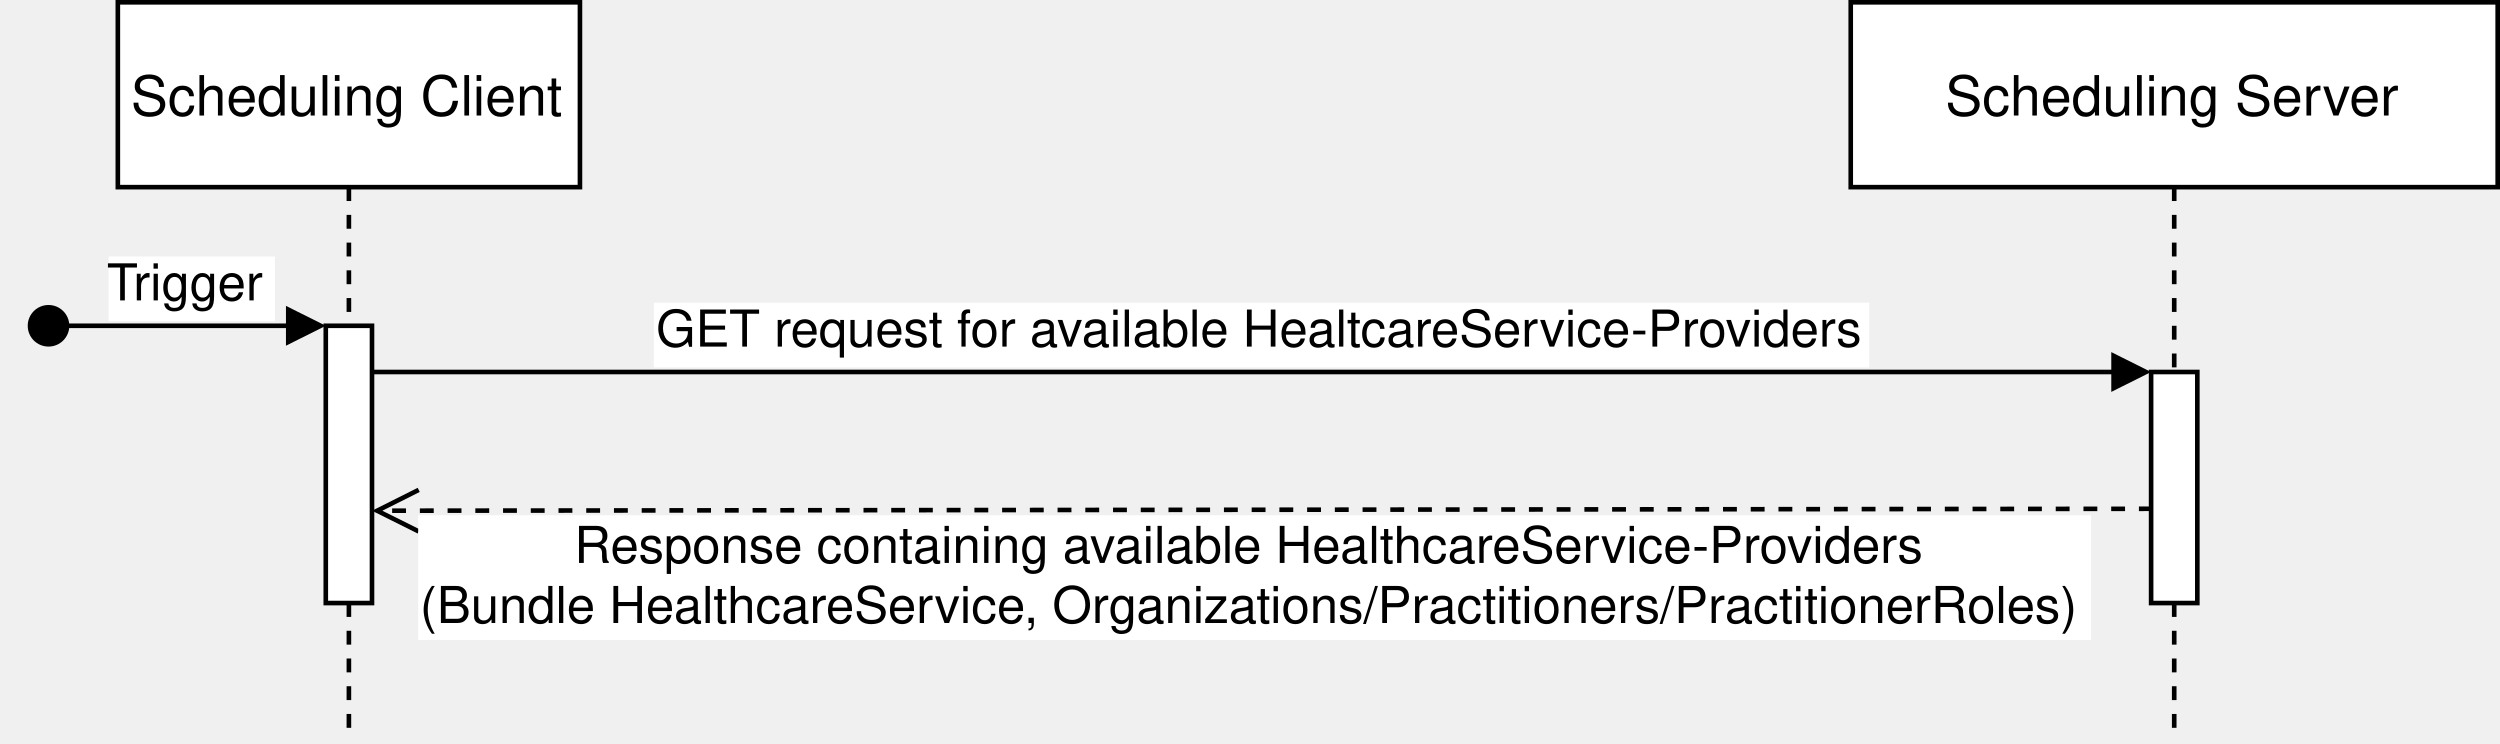
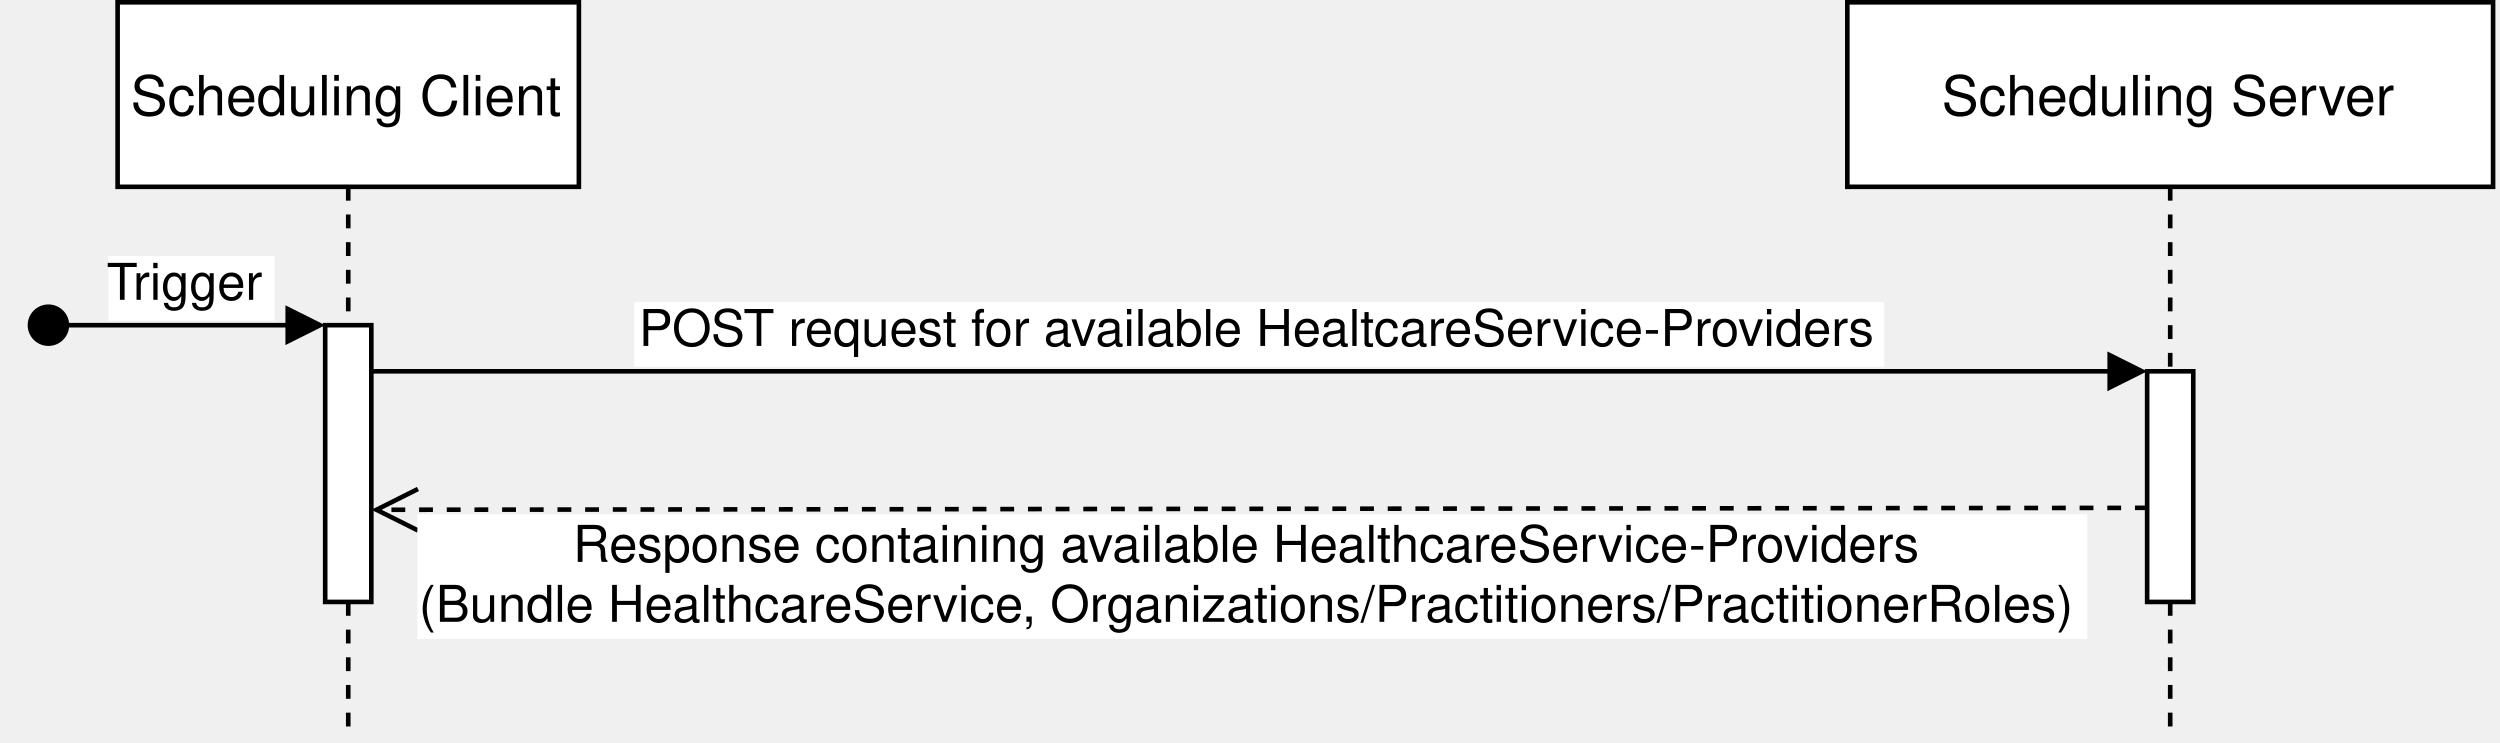
- <svg xmlns="http://www.w3.org/2000/svg" style="background: transparent; background-color: transparent;" version="1.1" width="541px" height="161px" viewBox="-0.5 -0.5 541 161" content="&lt;mxfile&gt;&lt;diagram id=&quot;9j71TO5DS7Tjywq9U9Ys&quot; name=&quot;Page-1&quot;&gt;5VdNc9owEP01nmkPYZCNDRwDpMmhnTIhM22Pir3YmgjLlWUC+fVd2fIXNoSk5NApF7xPq5X03pNkW858s7uVNIm+iQC4ZQ+DneUsLNsmhDj4p5F9gbhTuwBCyQKTVAMr9gIGHBo0YwGkrUQlBFcsaYO+iGPwVQujUorndtpa8PaoCQ2hA6x8yrvoDxaoqFyXN60b7oCFkRl6Yo+Lhg0tk81K0ogG4rkBOTeWM5dCqOJps5sD1+SVvBT9vhxprSYmIVbndDC8bynPzNpWfgRBxlkcIr4CuQVppqr25fpx1ol+zDb8K1sDJmM0S0CyDSjMdxbcwMsam6EaiiKm20kec06TlD3mZYeISPAzmbIt3ENaiJ6jIosDCExUMZYHSoqnSgNd1KwHpILdUU5IxTRaFAROUO4xxXRwPSOOcefEhM8NqUcGixoqk7IfNfYKq9K1AvhgROgXxOkI0mE/ESxW+RDuzHIXB8wLqSIRipjyJveX59A+yaHnvkphD4PuBQgcnXb0nDO9hP/L0WRyhhwf5Wj3X3H06CSHozaF4/McfQkCvQ6BD5KFYc+5rBfI8Jq65iyMEXoUSolNzgiV6lrffJpPrIQYxEGJPHLhP5Vp5rqdnMsqBJ3L8oBTvJ2pDEE1/NClWQKnCjdK+7Luoc10XWrP1PJckX59ygqpyKQPptMB99UszpJj3JHj9uYhX8DvDFKVv09IPfKWMk71UWAP74By5SMv+kJlPlwtpdjiO4xMz9ewRy+kWe5/Gn3y4Ndb9sNJ5QxU8NbayU0xnQ8R0xm1b+DOOXQ5NScdNfGkTkScQvH+qM/34ubo6BkdERT3q0M0759meET151s2zmz4XYY0Zi9IFQ6IM11K6iumo7xQK74XHNLP77KLSACbZgFNo/zAJEVzY6PDjqncR4Oh45k4t9JAv5q/aqfKh6Tlw4HnjUtgsWvadLFvRo1jvQBx9DpfB/tGcJj9Pi87Zx9MxpNIDRmRli0d48q/dLt9cDuTyXQwbf7aBYspd7zfKeuRN5U9sqXqsmWiWK9TeOO2w7D+pinS6y9D5+YP&lt;/diagram&gt;&lt;/mxfile&gt;">
+ <svg xmlns="http://www.w3.org/2000/svg" style="background: transparent; background-color: transparent;" version="1.1" width="542px" height="161px" viewBox="-0.5 -0.5 542 161" content="&lt;mxfile&gt;&lt;diagram id=&quot;9j71TO5DS7Tjywq9U9Ys&quot; name=&quot;Page-1&quot;&gt;5VdNc5swEP01zLSHePgw2D7Gdpoc2oknzkzTowJr0ERGVAjHzq/vCoRBhjR2nHY601zCPq1W0nuPFba82Xp7LUiWfOMRMMu1o63lzS3XdTzXx38K2VXIyB5VQCxopJMaYElfQIO2RgsaQW4kSs6ZpJkJhjxNIZQGRoTgz2baijNz1YzE0AGWIWFd9DuNZKJRJ5g0AzdA40QvPXb1+dakTtYnyRMS8ecW5F1Z3kxwLqun9XYGTJFX81LN+/LK6H5jAlJ5zAS3mrAhrNBnW4YJRAWjaYz4EsQGhN6q3NXnx11n6rFYs690BZiM0TQDQdcgMd+bMw0vGmyKakiCmBp3ypgxkuX0sSxrIyIgLERON3AHeSV6ifIijSDS0Z6xMpCCP+01UEW7BGhO8BwSti1IE3INHDcodpiiR/1Ai6PdOdbhc0vqocaSlspOPY9oe8X70o0C+KBF6BfE6wjSYT/jNJXlEv7U8ucHzHMhEx7zlLA292dy6J7KYeC/SWEPg/4HEDj8vaNnjKpT/V+OdsZHyPGnHO3/k44ensrh0KRwdJyjP4LAoEPgvaBx3NOX1WkoXlOXjMYpQo9cSr4uGSFCXqqbT/GJlRCDNKqRR8bDpzpNX7fjM1jFMjFIQ36IjCu1S7MARiS+KOZl3UObnrpQnmnkuXD69akr5LwQIehJB9zvd3GUHKOOHIvb5X15gp8F5LL8oBBq6Q2hjKhe4No3QJgMkSl1o9IQLhaCb/AjRuTHi9gjGBIvdg9aoDL4cWZTqXgypGur6f0dNb2heQV3GtHHyTnuyImtOuNpDtUHpGrw1dXR0TN5RVB8YT1H8f5pij2qP99ycWf2rYhJSl+QKlwQd7oQJJRURWUhI77jDPLP77ILzwCHphHJk7JjOtVw602HLZWljwa2F+i4tNLAn7hv22nvQ8fw4SAIRjUw37ZtOt+1o1Zfr0BcvclXwa4VHGYf5WXv/Z1JexKpcYaOYUtPu/JMt7sH17Mzngwm7T+zYHWGjvc7ZQPnpLKvvFJN2TqRr1Y5nPjaYdj8qKnSm5+G3tUv&lt;/diagram&gt;&lt;/mxfile&gt;">
  <defs />
  <g>
    <g>
      <rect x="400" y="0" width="140" height="40" fill="#ffffff" stroke="#000000" pointer-events="all" style="fill: light-dark(#ffffff, var(--ge-dark-color, #121212)); stroke: light-dark(rgb(0, 0, 0), rgb(255, 255, 255));" />
      <path d="M 470 40 L 470 160" fill="none" stroke="#000000" stroke-miterlimit="10" stroke-dasharray="3 3" pointer-events="all" style="stroke: light-dark(rgb(0, 0, 0), rgb(255, 255, 255));" />
    </g>
    <g>
      <g fill="#000000" font-family="&quot;Helvetica&quot;" text-anchor="middle" font-size="12px" style="fill: light-dark(rgb(0, 0, 0), rgb(255, 255, 255));">
        <text x="469.5" y="24.5">Scheduling Server</text>
      </g>
    </g>
    <g>
      <rect x="465" y="80" width="10" height="50" fill="#ffffff" stroke="#000000" pointer-events="all" style="fill: light-dark(#ffffff, var(--ge-dark-color, #121212)); stroke: light-dark(rgb(0, 0, 0), rgb(255, 255, 255));" />
    </g>
    <g>
      <rect x="25" y="0" width="100" height="40" fill="#ffffff" stroke="#000000" pointer-events="all" style="fill: light-dark(#ffffff, var(--ge-dark-color, #121212)); stroke: light-dark(rgb(0, 0, 0), rgb(255, 255, 255));" />
      <path d="M 75 40 L 75 160" fill="none" stroke="#000000" stroke-miterlimit="10" stroke-dasharray="3 3" pointer-events="all" style="stroke: light-dark(rgb(0, 0, 0), rgb(255, 255, 255));" />
    </g>
    <g>
      <g fill="#000000" font-family="&quot;Helvetica&quot;" text-anchor="middle" font-size="12px" style="fill: light-dark(rgb(0, 0, 0), rgb(255, 255, 255));">
        <text x="74.5" y="24.5">Scheduling Client</text>
      </g>
    </g>
    <g>
      <rect x="70" y="70" width="10" height="60" fill="#ffffff" stroke="#000000" pointer-events="all" style="fill: light-dark(#ffffff, var(--ge-dark-color, #121212)); stroke: light-dark(rgb(0, 0, 0), rgb(255, 255, 255));" />
    </g>
    <g>
      <path d="M 14 70 L 61.88 70" fill="none" stroke="#000000" stroke-miterlimit="10" pointer-events="stroke" style="stroke: light-dark(rgb(0, 0, 0), rgb(255, 255, 255));" />
      <ellipse cx="10" cy="70" rx="4" ry="4" fill="#000000" stroke="#000000" pointer-events="all" style="fill: light-dark(rgb(0, 0, 0), rgb(255, 255, 255)); stroke: light-dark(rgb(0, 0, 0), rgb(255, 255, 255));" />
      <path d="M 68.88 70 L 61.88 73.5 L 61.88 66.5 Z" fill="#000000" stroke="#000000" stroke-miterlimit="10" pointer-events="all" style="fill: light-dark(rgb(0, 0, 0), rgb(255, 255, 255)); stroke: light-dark(rgb(0, 0, 0), rgb(255, 255, 255));" />
    </g>
    <g>
      <g fill="#000000" font-family="&quot;Helvetica&quot;" text-anchor="middle" font-size="11px" style="fill: light-dark(rgb(0, 0, 0), rgb(255, 255, 255));">
        <rect fill="#ffffff" stroke="none" x="23" y="55" width="36" height="14" stroke-width="0" style="fill: light-dark(#ffffff, var(--ge-dark-color, #121212));" />
        <text x="39.5" y="64.5">Trigger</text>
      </g>
    </g>
    <g>
      <path d="M 80 80 L 456.88 80" fill="none" stroke="#000000" stroke-miterlimit="10" pointer-events="stroke" style="stroke: light-dark(rgb(0, 0, 0), rgb(255, 255, 255));" />
      <path d="M 463.88 80 L 456.88 83.5 L 456.88 76.5 Z" fill="#000000" stroke="#000000" stroke-miterlimit="10" pointer-events="all" style="fill: light-dark(rgb(0, 0, 0), rgb(255, 255, 255)); stroke: light-dark(rgb(0, 0, 0), rgb(255, 255, 255));" />
    </g>
    <g>
      <g fill="#000000" font-family="&quot;Helvetica&quot;" text-anchor="middle" font-size="11px" style="fill: light-dark(rgb(0, 0, 0), rgb(255, 255, 255));">
-         <rect fill="#ffffff" stroke="none" x="141" y="65" width="263" height="14" stroke-width="0" style="fill: light-dark(#ffffff, var(--ge-dark-color, #121212));" />
-         <text x="271.9" y="74.5">GET request for available HealtcareService-Providers</text>
+         <rect fill="#ffffff" stroke="none" x="137" y="65" width="271" height="14" stroke-width="0" style="fill: light-dark(#ffffff, var(--ge-dark-color, #121212));" />
+         <text x="271.88" y="74.5">POST request for available HealtcareService-Providers</text>
      </g>
    </g>
    <g>
      <path d="M 465.36 109.6 L 82.24 110.02" fill="none" stroke="#000000" stroke-miterlimit="10" stroke-dasharray="3 3" pointer-events="stroke" style="stroke: light-dark(rgb(0, 0, 0), rgb(255, 255, 255));" />
      <path d="M 90.11 105.51 L 81.12 110.02 L 90.12 114.51" fill="none" stroke="#000000" stroke-miterlimit="10" pointer-events="all" style="stroke: light-dark(rgb(0, 0, 0), rgb(255, 255, 255));" />
    </g>
    <g>
      <g fill="#000000" font-family="&quot;Helvetica&quot;" text-anchor="middle" font-size="11px" style="fill: light-dark(rgb(0, 0, 0), rgb(255, 255, 255));">
        <rect fill="#ffffff" stroke="none" x="90" y="111" width="362" height="27" stroke-width="0" style="fill: light-dark(#ffffff, var(--ge-dark-color, #121212));" />
-         <text x="269.69" y="121.31">Response containing available HealthcareService-Providers</text>
-         <text x="269.69" y="134.31">(Bundle HealthcareService, Organizations/Practitioners/PractitionerRoles)</text>
+         <text x="269.65" y="121.31">Response containing available HealthcareService-Providers</text>
+         <text x="269.65" y="134.31">(Bundle HealthcareService, Organizations/Practitioners/PractitionerRoles)</text>
      </g>
    </g>
  </g>
</svg>
